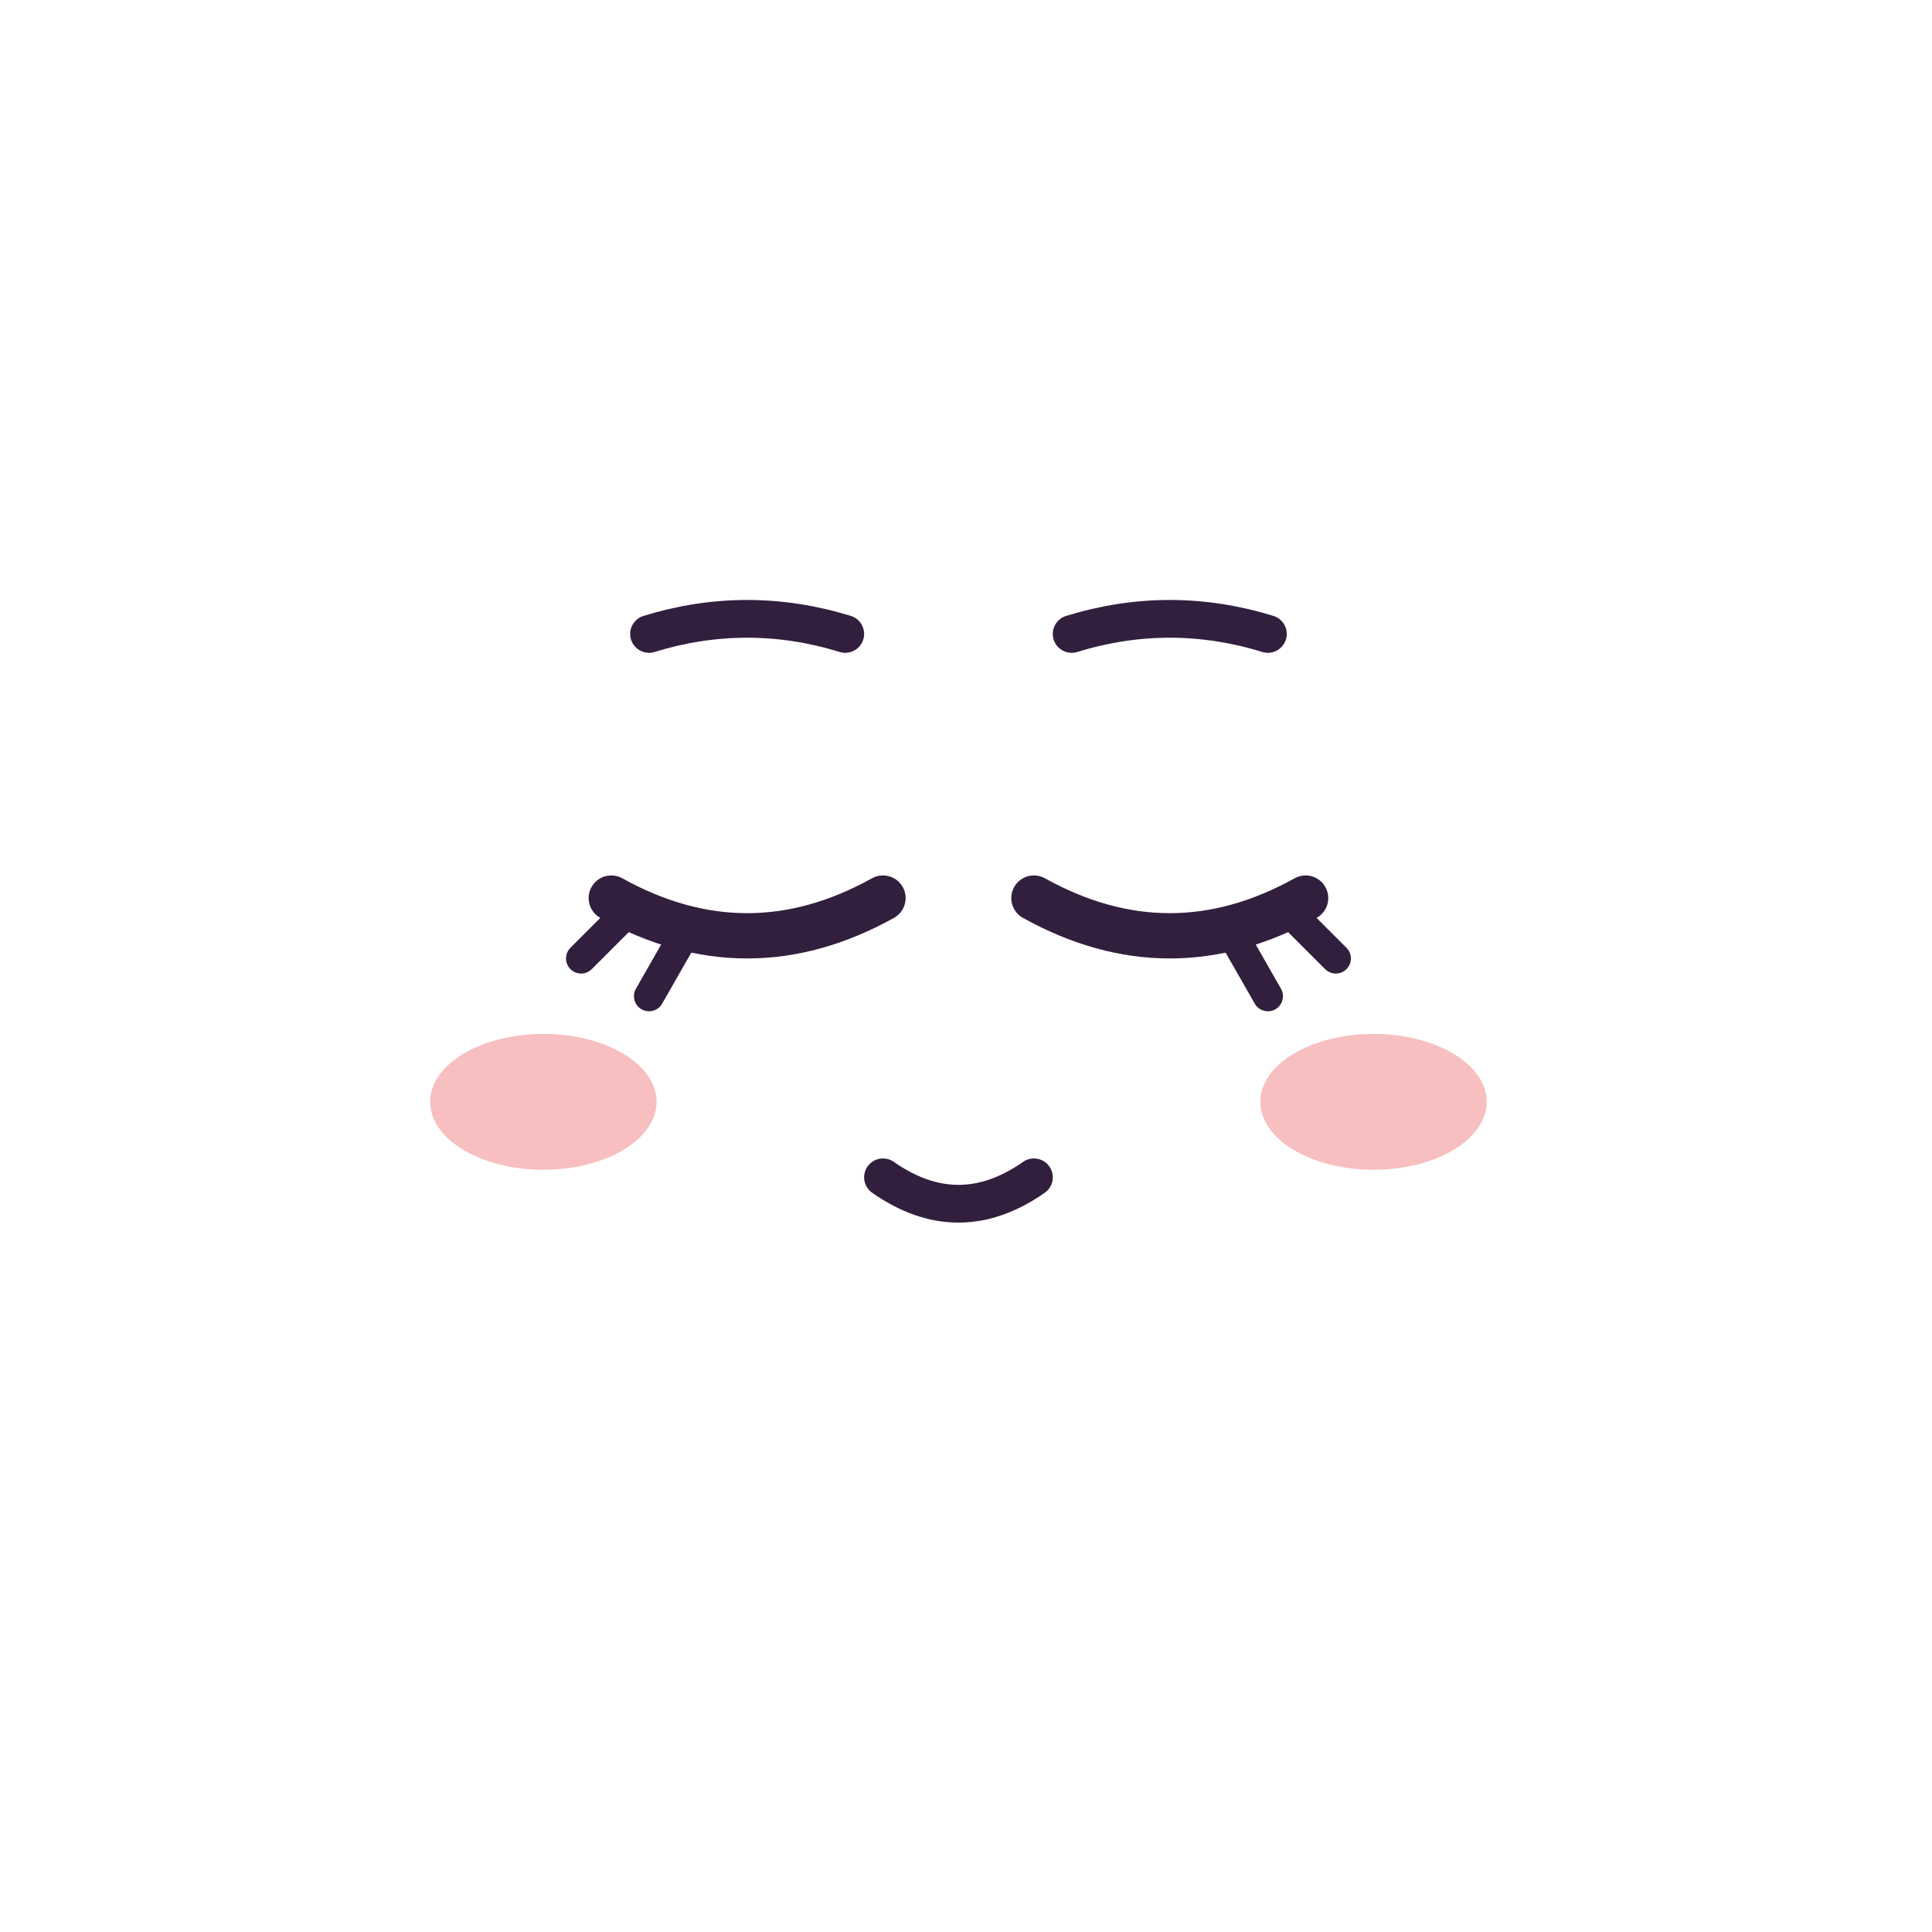
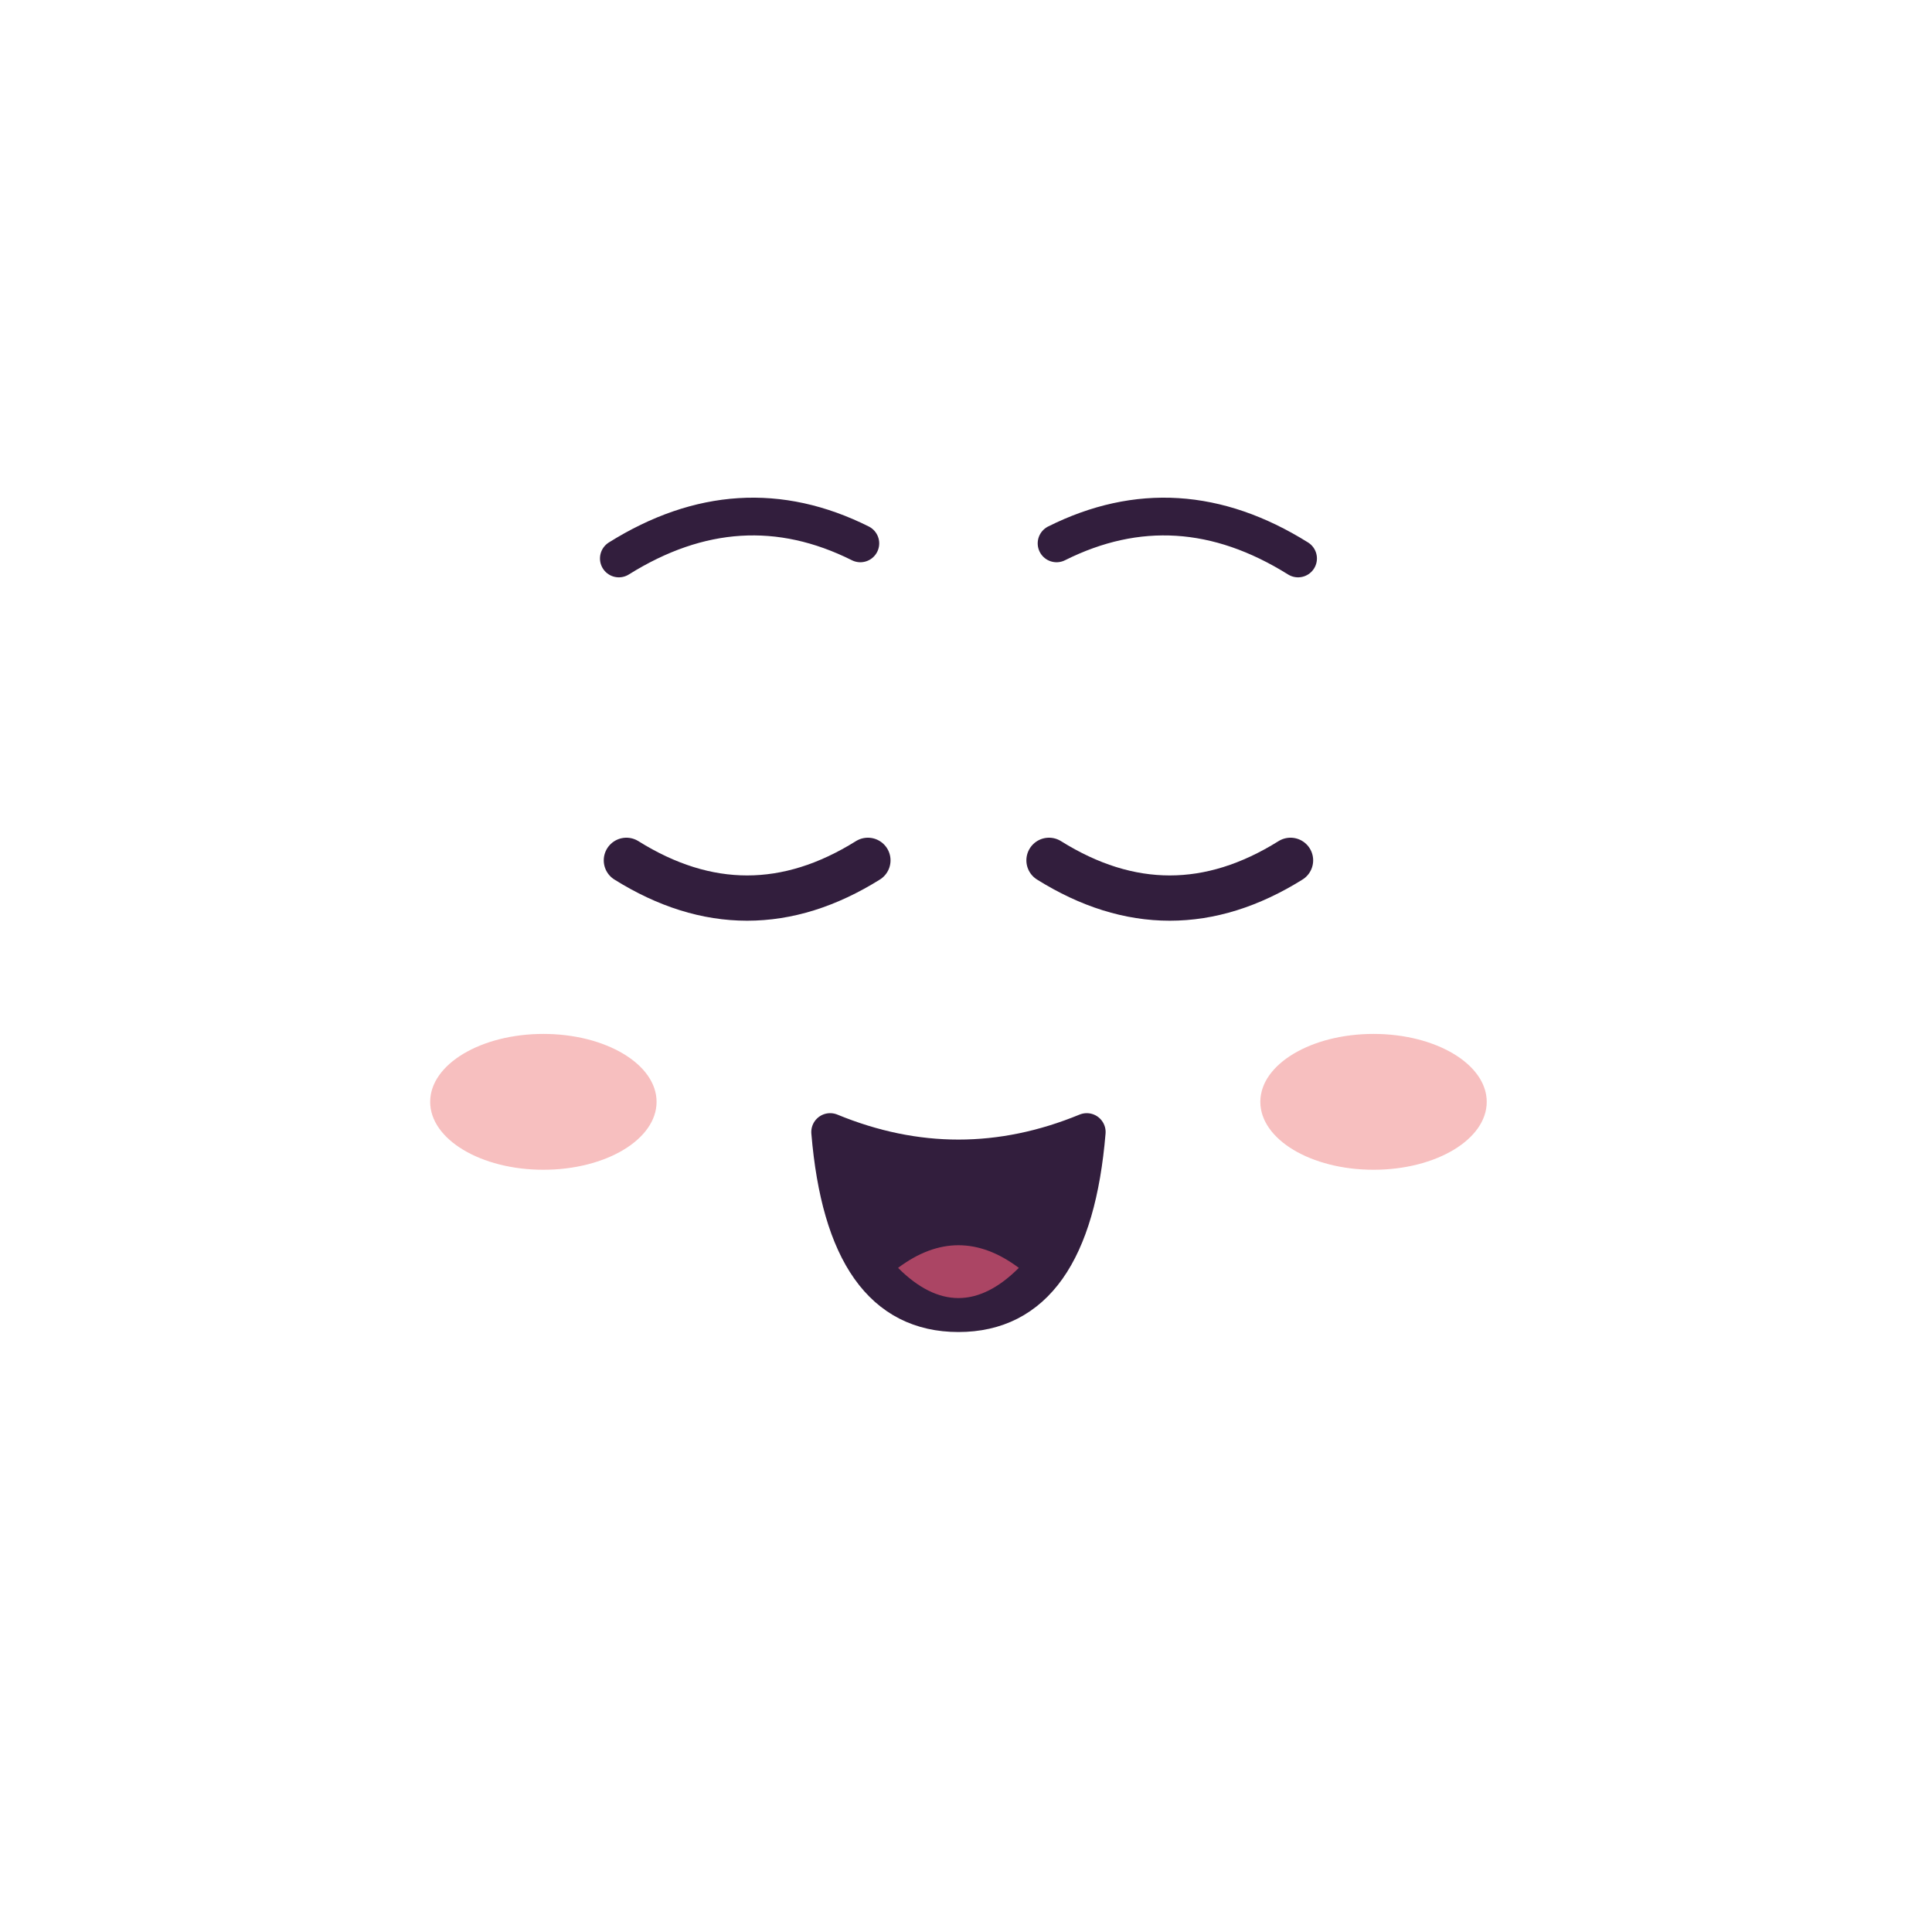
<svg xmlns="http://www.w3.org/2000/svg" width="256" height="256" viewBox="0 0 256 256">
  <g stroke="#321E3D" stroke-width="8" stroke-linecap="round" stroke-linejoin="round">
    <ellipse cx="72" cy="146" rx="15" ry="9" fill="#F08A8A" stroke="none" opacity=".55" />
    <ellipse cx="182" cy="146" rx="15" ry="9" fill="#F08A8A" stroke="none" opacity=".55" />
-     <g transform="translate(0 3)">
-       <path d="M 81 116 Q 99 126 117 116" fill="none" stroke-width="6" />
-       <path d="M 137 116 Q 155 126 173 116" fill="none" stroke-width="6" />
-       <path d="M 83 118 L 77 124 M 90 122 L 86 129" fill="none" stroke-width="4" />
-       <path d="M 171 118 L 177 124 M 164 122 L 168 129" fill="none" stroke-width="4" />
-     </g>
-     <path d="M 86 84 Q 99 80 112 84" fill="none" stroke-width="5" />
-     <path d="M 142 84 Q 155 80 168 84" fill="none" stroke-width="5" />
-     <path d="M 117 156 Q 127 163 137 156" fill="none" stroke-width="5" />
+     <path d="M 83 114 Q 99 124 115 114" fill="none" stroke-width="6" />
+     <path d="M 139 114 Q 155 124 171 114" fill="none" stroke-width="6" />
+     <path d="M 82 74 Q 98 64 114 72" fill="none" stroke-width="5" />
+     <path d="M 140 72 Q 156 64 172 74" fill="none" stroke-width="5" />
+     <path d="M 110 150 Q 127 157 144 150 Q 142 174 127 174 Q 112 174 110 150 Z" fill="#321E3D" stroke-width="5" />
+     <path d="M 119 168 Q 127 162 135 168 Q 131 172 127 172 Q 123 172 119 168 Z" fill="#AB4564" stroke="none" />
  </g>
</svg>
